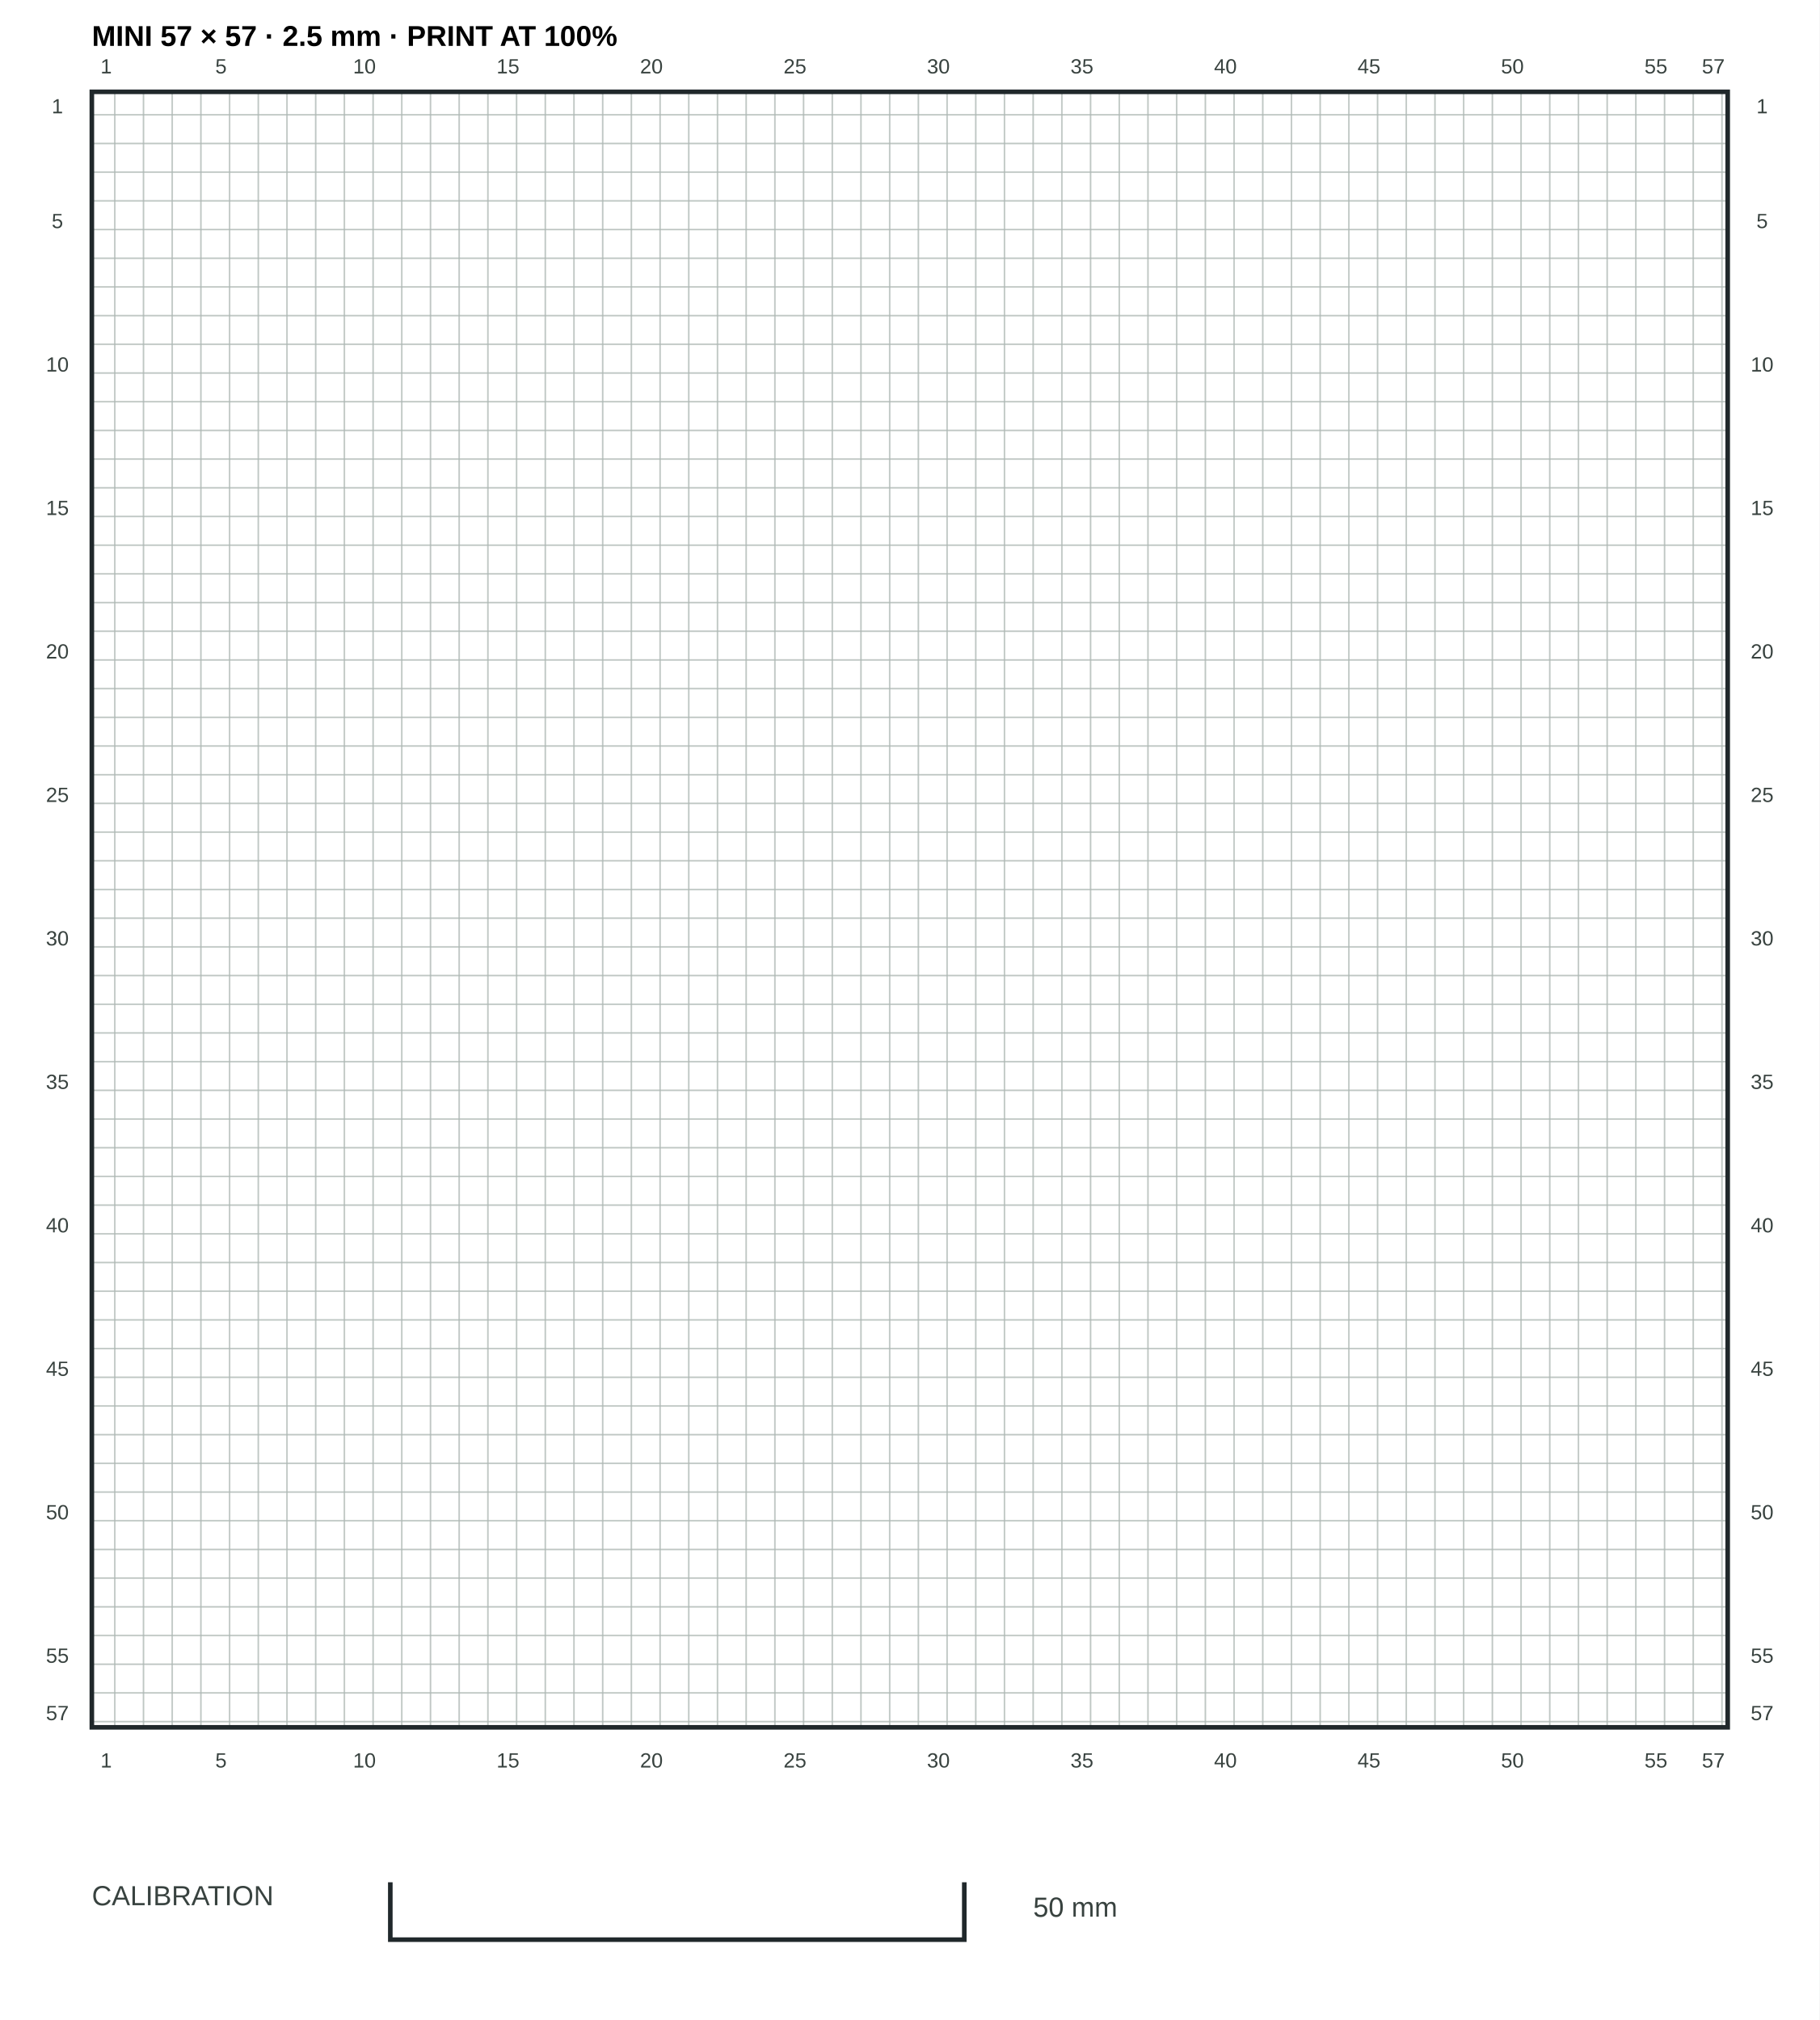
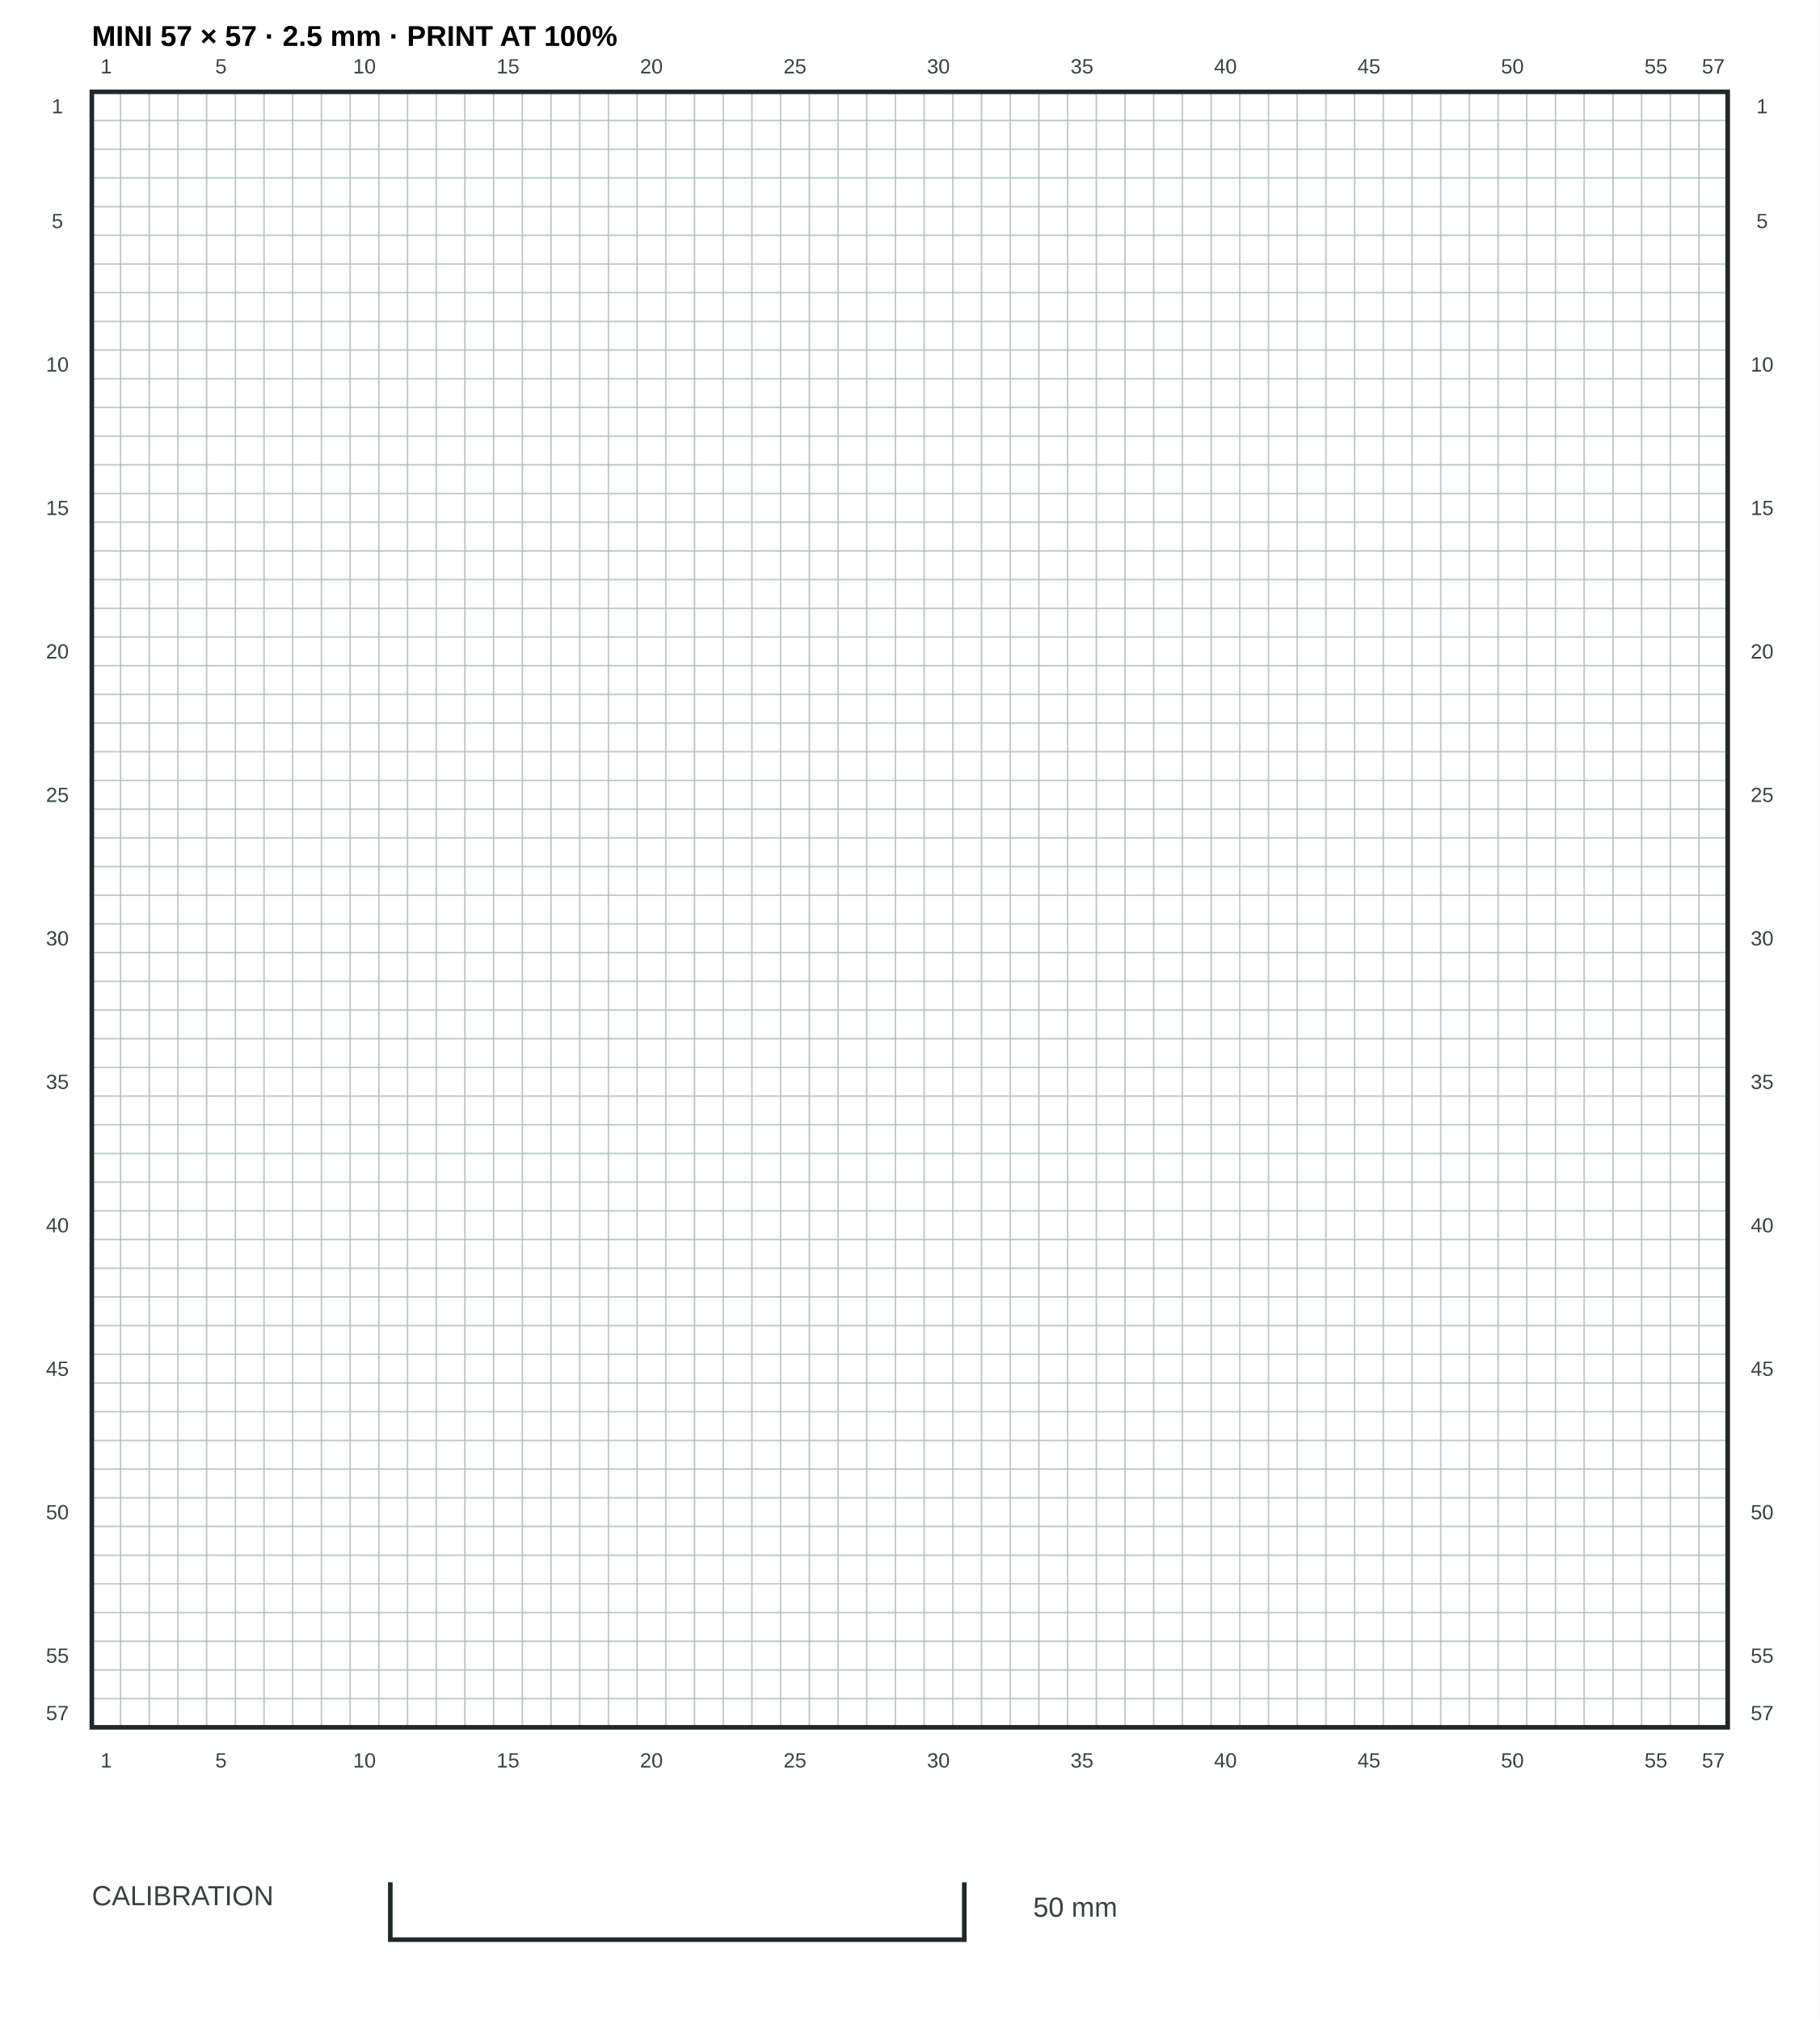
<svg xmlns="http://www.w3.org/2000/svg" width="158.5mm" height="176mm" viewBox="0 0 158.5 176">
  <defs>
-     <pattern id="grid" width="2.5" height="2.5" patternUnits="userSpaceOnUse">
+     <pattern id="grid" x="8" y="8" width="2.5" height="2.5" patternUnits="userSpaceOnUse">
      <rect width="2.5" height="2.5" fill="#fff" stroke="#aeb8b4" stroke-width=".1" />
    </pattern>
  </defs>
  <rect width="158.5" height="176" fill="#fff" />
  <text x="8" y="4" font-family="Arial,sans-serif" font-size="2.5" font-weight="700">MINI 57 × 57 · 2.5 mm · PRINT AT 100%</text>
  <rect x="8" y="8" width="142.5" height="142.5" fill="url(#grid)" stroke="#20282b" stroke-width=".4" />
  <g font-family="Arial,sans-serif" font-size="1.8" fill="#38423f" text-anchor="middle">
    <text x="9.25" y="6.4">1</text>
    <text x="19.25" y="6.4">5</text>
    <text x="31.75" y="6.4">10</text>
    <text x="44.25" y="6.4">15</text>
    <text x="56.75" y="6.4">20</text>
    <text x="69.25" y="6.4">25</text>
    <text x="81.75" y="6.4">30</text>
    <text x="94.25" y="6.4">35</text>
    <text x="106.75" y="6.4">40</text>
    <text x="119.25" y="6.4">45</text>
    <text x="131.75" y="6.4">50</text>
    <text x="144.25" y="6.4">55</text>
    <text x="149.25" y="6.4">57</text>
    <text x="9.25" y="154">1</text>
    <text x="19.25" y="154">5</text>
    <text x="31.75" y="154">10</text>
    <text x="44.25" y="154">15</text>
    <text x="56.75" y="154">20</text>
    <text x="69.25" y="154">25</text>
    <text x="81.75" y="154">30</text>
    <text x="94.25" y="154">35</text>
    <text x="106.75" y="154">40</text>
    <text x="119.25" y="154">45</text>
    <text x="131.75" y="154">50</text>
    <text x="144.25" y="154">55</text>
    <text x="149.25" y="154">57</text>
  </g>
  <g font-family="Arial,sans-serif" font-size="1.8" fill="#38423f" text-anchor="middle" dominant-baseline="central">
    <text x="5" y="9.25">1</text>
    <text x="5" y="19.25">5</text>
    <text x="5" y="31.75">10</text>
    <text x="5" y="44.25">15</text>
    <text x="5" y="56.75">20</text>
    <text x="5" y="69.25">25</text>
    <text x="5" y="81.75">30</text>
    <text x="5" y="94.25">35</text>
    <text x="5" y="106.75">40</text>
    <text x="5" y="119.25">45</text>
    <text x="5" y="131.75">50</text>
    <text x="5" y="144.25">55</text>
    <text x="5" y="149.25">57</text>
    <text x="153.5" y="9.25">1</text>
    <text x="153.5" y="19.25">5</text>
    <text x="153.5" y="31.75">10</text>
    <text x="153.5" y="44.25">15</text>
    <text x="153.5" y="56.75">20</text>
    <text x="153.5" y="69.25">25</text>
    <text x="153.5" y="81.75">30</text>
    <text x="153.5" y="94.25">35</text>
    <text x="153.5" y="106.75">40</text>
    <text x="153.5" y="119.25">45</text>
    <text x="153.5" y="131.75">50</text>
    <text x="153.5" y="144.25">55</text>
    <text x="153.5" y="149.25">57</text>
  </g>
  <g transform="translate(8 164)" font-family="Arial,sans-serif" font-size="2.4" fill="#38423f">
    <text y="2">CALIBRATION</text>
    <path d="M26 0v5h50V0" fill="none" stroke="#20282b" stroke-width=".4" />
    <text x="82" y="3">50 mm</text>
  </g>
</svg>
